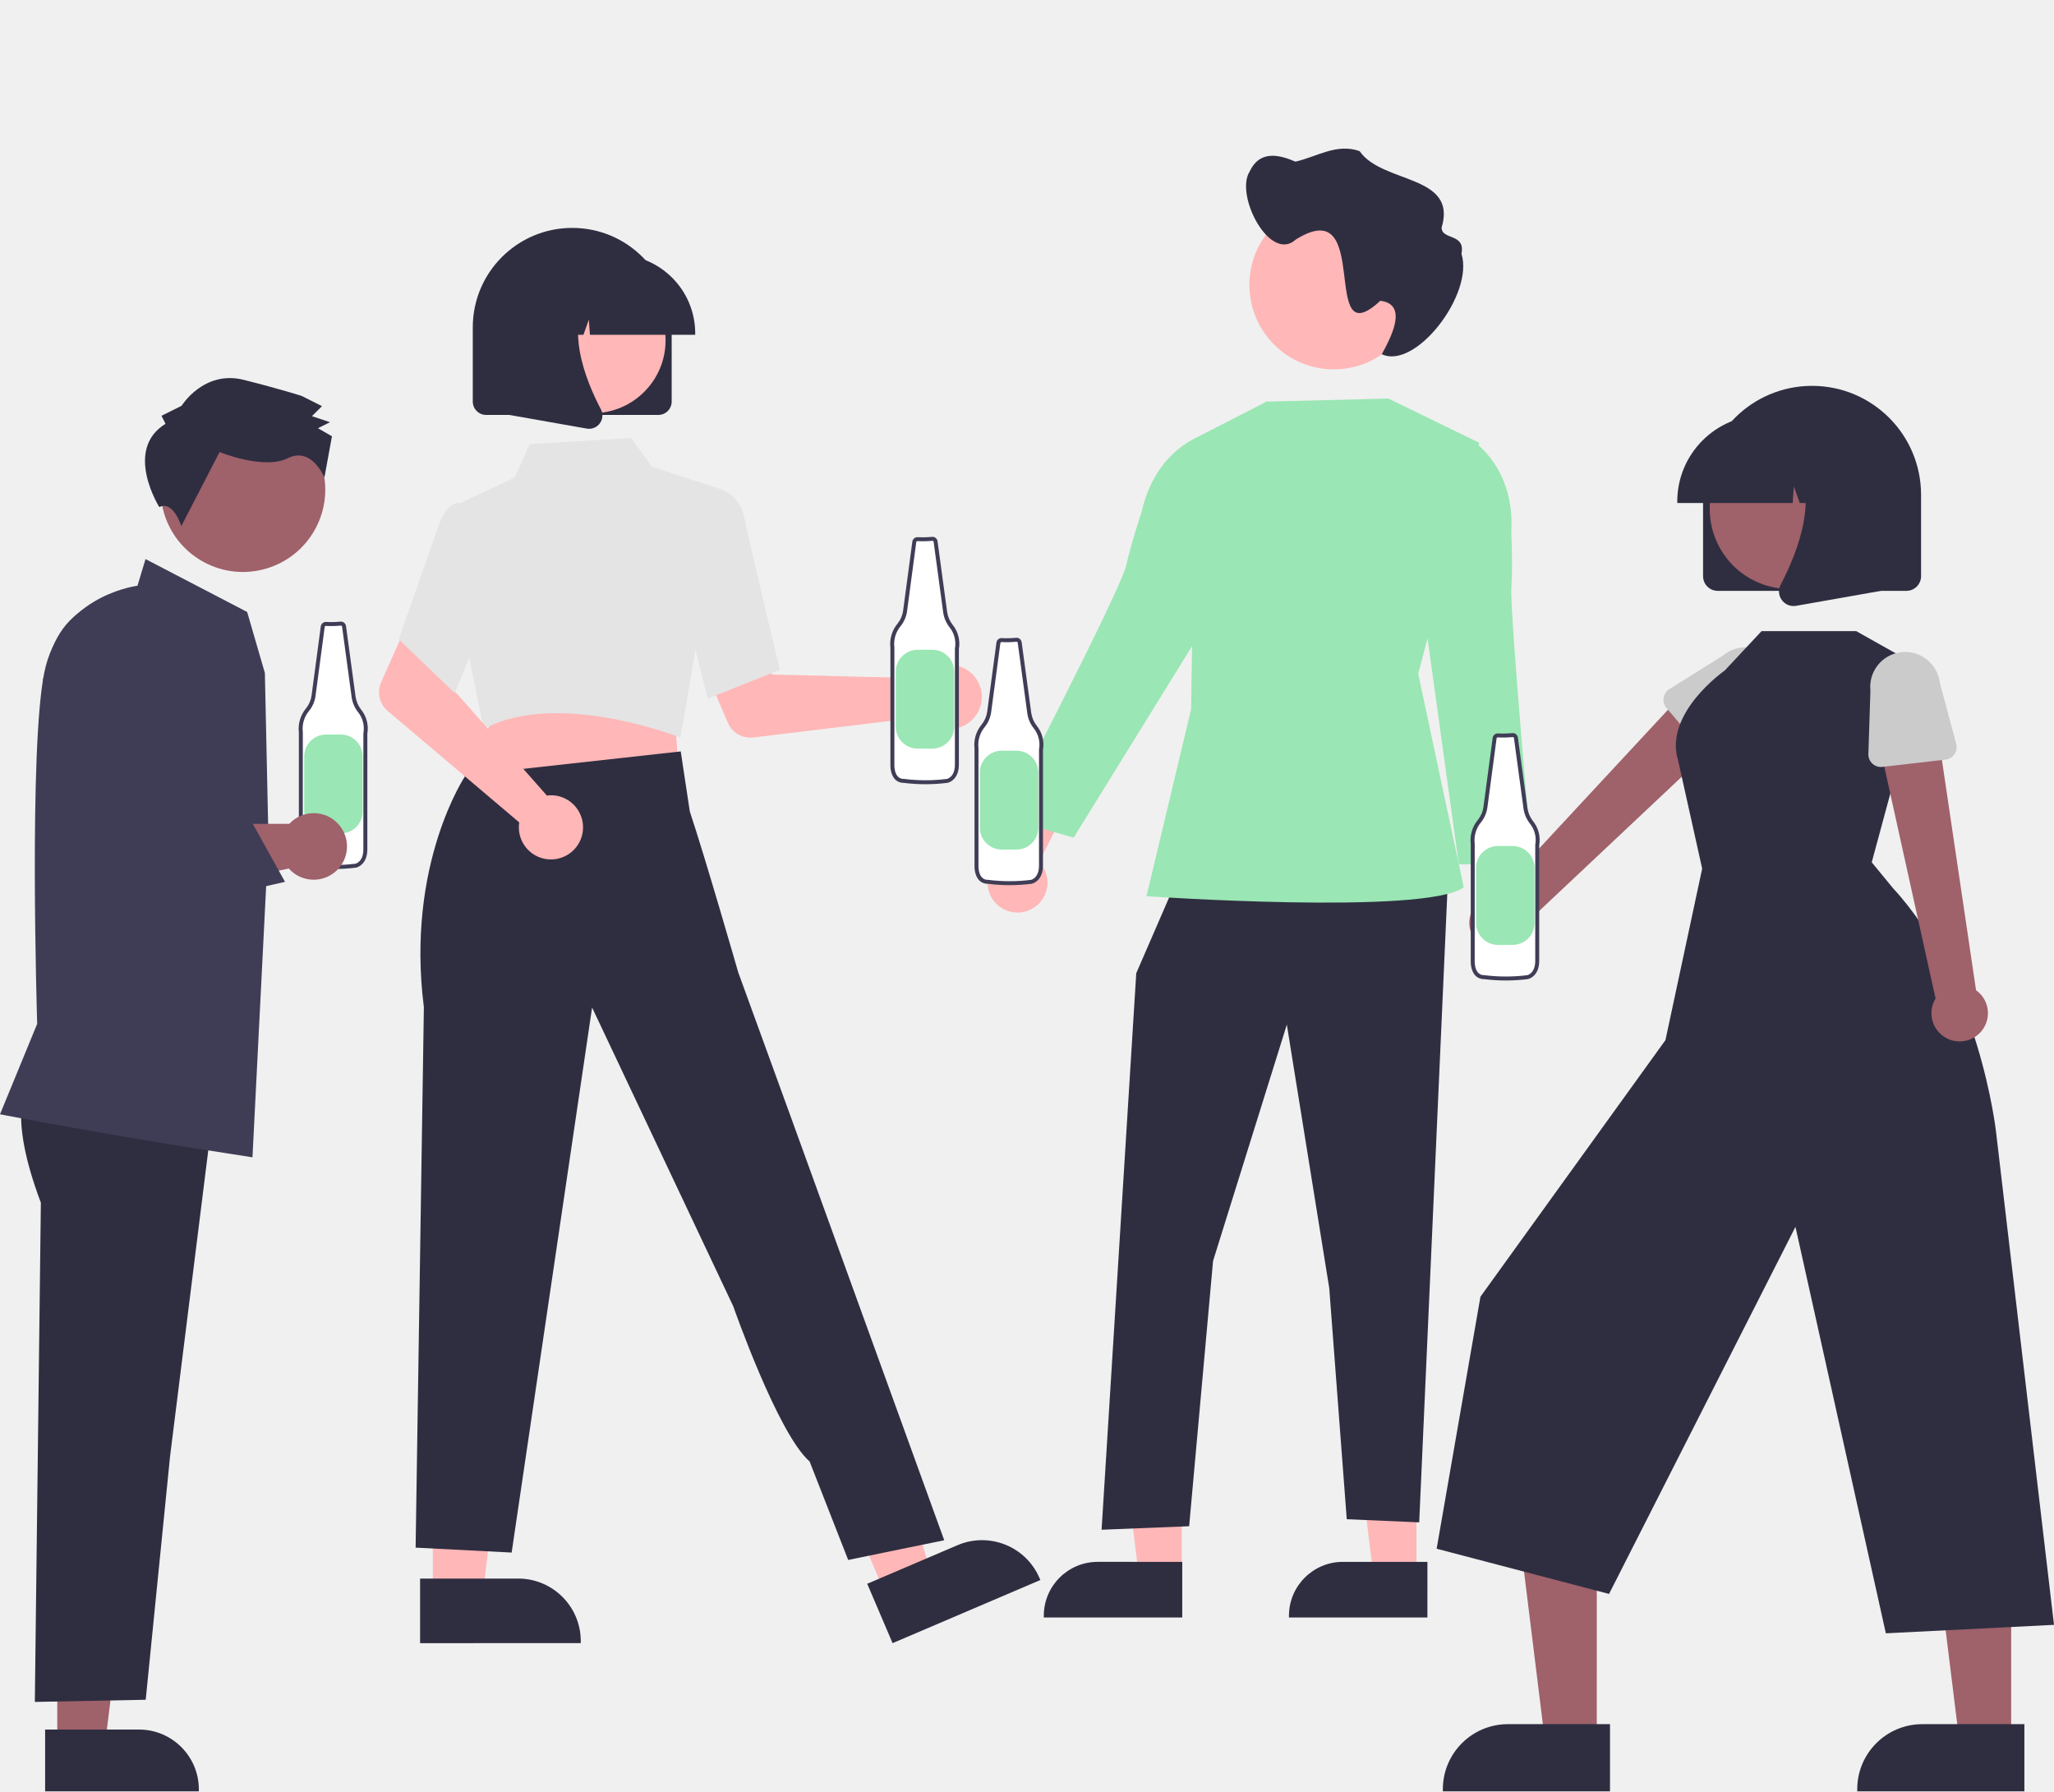
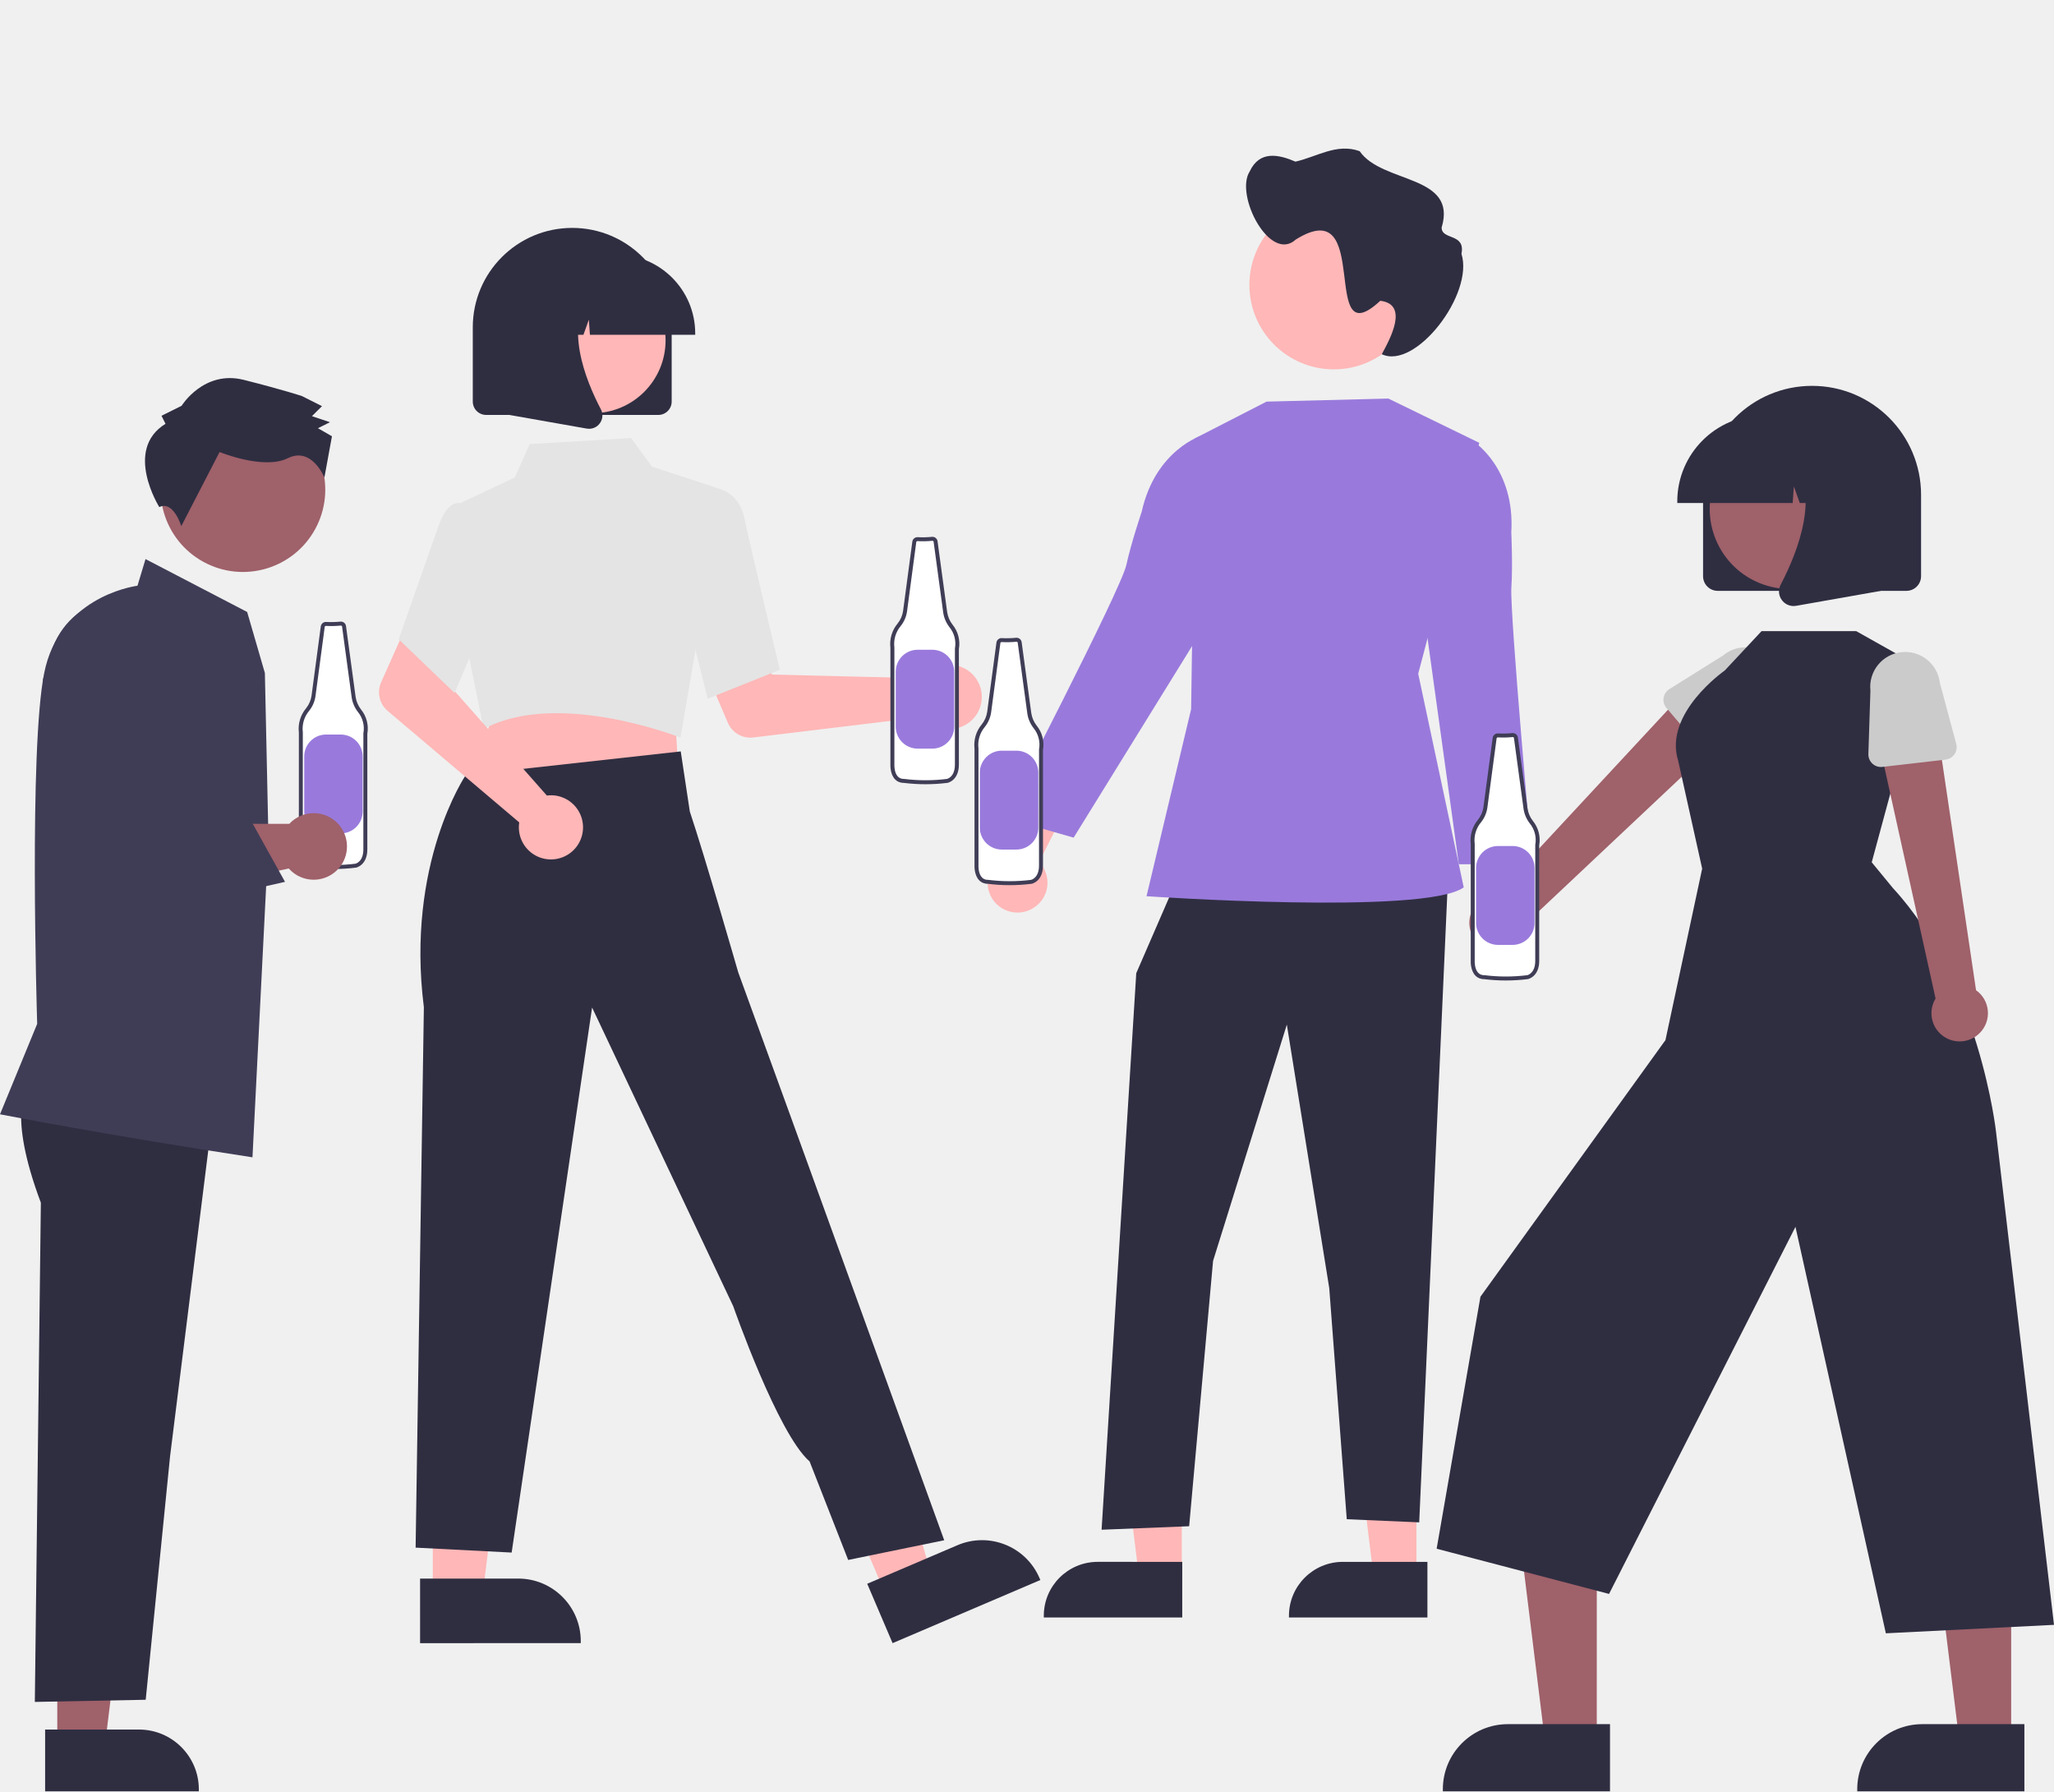
<svg xmlns="http://www.w3.org/2000/svg" data-name="Layer 1" width="732.643" height="638.921" viewBox="0 0 732.643 638.921">
  <path d="M355.197,352.96a33.503,33.503,0,0,1-5.159.12,1.125,1.125,0,0,0-1.239.977l-3.291,24.685a10.021,10.021,0,0,1-2.123,4.89,10.658,10.658,0,0,0-2.399,8.146v41.932s-.212,5.591,4.084,5.591a62.103,62.103,0,0,0,15.485,0s3.44-.651,3.44-5.81V392.203a10.099,10.099,0,0,0-2.123-8.21,10.276,10.276,0,0,1-2.059-4.862l-3.418-25.202A1.125,1.125,0,0,0,355.197,352.96Z" transform="translate(-233.6786 -130.5395)" fill="#fff" />
  <path d="M352.797,440.492a62.674,62.674,0,0,1-7.773-.483,4.18,4.18,0,0,1-3.099-1.269c-1.748-1.816-1.651-4.925-1.646-5.057l-.001-41.862a11.404,11.404,0,0,1,2.564-8.643,9.308,9.308,0,0,0,1.965-4.536l3.29-24.68a1.843,1.843,0,0,1,2.017-1.587,32.657,32.657,0,0,0,5.012-.121l.02-.002a1.833,1.833,0,0,1,1.948,1.579l3.419,25.203a9.578,9.578,0,0,0,1.917,4.522,10.779,10.779,0,0,1,2.272,8.707V433.491c0,5.68-3.975,6.498-4.016,6.506A63.144,63.144,0,0,1,352.797,440.492Zm-2.855-86.709a.424.424,0,0,0-.44.362l-3.292,24.69a10.736,10.736,0,0,1-2.274,5.241,9.991,9.991,0,0,0-2.248,7.614l.005.087v41.932c-.001.052-.077,2.674,1.254,4.052a2.791,2.791,0,0,0,2.122.832l.088.006a61.466,61.466,0,0,0,15.308,0c.067-.017,2.82-.644,2.82-5.109l.011-41.415a9.376,9.376,0,0,0-1.974-7.634,11.013,11.013,0,0,1-2.212-5.211l-3.419-25.206a.42.42,0,0,0-.436-.359,34.363,34.363,0,0,1-5.256.122A.556.556,0,0,0,349.942,353.784Z" transform="translate(-233.6786 -130.5395)" fill="#3f3d56" />
-   <path d="M116.324,261.989h5.216a7.82,7.82,0,0,1,7.82,7.82v19.625a7.82,7.82,0,0,1-7.82,7.82h-5.216a7.82,7.82,0,0,1-7.82-7.82V269.809A7.82,7.82,0,0,1,116.324,261.989Z" fill="#9ae6b4" />
+   <path d="M116.324,261.989h5.216a7.82,7.82,0,0,1,7.82,7.82v19.625a7.82,7.82,0,0,1-7.82,7.82h-5.216a7.82,7.82,0,0,1-7.82-7.82V269.809A7.82,7.82,0,0,1,116.324,261.989Z" fill="#997adc" />
  <polygon points="20.432 622.437 37.437 622.437 45.527 556.846 20.429 556.847 20.432 622.437" fill="#9f616a" />
  <path d="M249.773,747.425l33.489-.001h.001A21.343,21.343,0,0,1,304.605,768.765v.694l-54.831.002Z" transform="translate(-233.6786 -130.5395)" fill="#2f2e41" />
  <path d="M243.42,518.702s-7.37,8.331,4.833,40.805l-2.15,178.063,39.547-.772,8.693-86.858L310.171,523.191Z" transform="translate(-233.6786 -130.5395)" fill="#2f2e41" />
  <path d="M323.735,543.32l-.433-.066c-50.592-7.716-88.769-15.113-89.149-15.187l-.474-.092,13.262-32.257c-.105-3.371-2.976-98.023,2.52-125.218,5.32-26.326,30.398-30.64,33.255-31.046l2.869-9.507,36.251,18.864,6.322,21.76,1.284,59.639Z" transform="translate(-233.6786 -130.5395)" fill="#3f3d56" />
  <path d="M345.569,420.57a11.83,11.83,0,0,0-8.691,3.801H275.945l-22.319,4.751,3.664,28.264,79.396-17.075a11.871,11.871,0,1,0,8.882-19.741Z" transform="translate(-233.6786 -130.5395)" fill="#9f616a" />
  <circle cx="320.33" cy="305.177" r="29.366" transform="translate(-334.777 309.3312) rotate(-61.33684)" fill="#9f616a" />
  <path d="M292.71,281.7l-1.424-2.865,7.164-3.559s7.902-12.858,22.202-9.245,20.734,5.776,20.734,5.776l7.145,3.595-3.586,3.568,6.434,2.163-4.298,2.135,5.001,2.874-2.692,14.735s-4.471-11.176-13.068-6.905-24.32-2.208-24.32-2.208l-13.66,26.437s-2.818-9.268-7.843-6.796C290.499,311.406,277.662,290.963,292.71,281.7Z" transform="translate(-233.6786 -130.5395)" fill="#2f2e41" />
  <path d="M257.68,462.684,250.712,441.957l-1.686-69.094,2.969-9.803a27.389,27.389,0,1,1,51.728,17.896l-15.914,40.779.809,1.57,34.477-.279L335.342,445.071Z" transform="translate(-233.6786 -130.5395)" fill="#3f3d56" />
  <path d="M602.627,454.168a10.611,10.611,0,0,0,1.695-16.183l16.994-33.662-19.465,2.258-13.154,31.62A10.669,10.669,0,0,0,602.627,454.168Z" transform="translate(-233.6786 -130.5395)" fill="#ffb7b7" />
  <polygon points="505.24 562.075 489.924 562.074 482.638 502.999 505.242 503.001 505.24 562.075" fill="#ffb7b7" />
  <path d="M742.824,707.46l-49.384-.002v-.625A19.223,19.223,0,0,1,712.662,687.613h.001l30.162.001Z" transform="translate(-233.6786 -130.5395)" fill="#2f2e41" />
  <polygon points="421.54 562.075 406.224 562.074 398.938 502.999 421.543 503.001 421.54 562.075" fill="#ffb7b7" />
  <path d="M655.377,707.46l-49.384-.002v-.625a19.223,19.223,0,0,1,19.222-19.221h.001l30.162.001Z" transform="translate(-233.6786 -130.5395)" fill="#2f2e41" />
  <polygon points="420.285 312.572 405.294 347.108 392.928 545.614 424.159 544.365 432.689 449.736 459.002 365.454 474.129 459.415 480.376 541.866 506.218 542.985 516.516 312.572 420.285 312.572" fill="#2f2e41" />
-   <path d="M728.899,272.694l-43.449,1.087-25.509,13.095-1.4,96.614-15.909,66.704s99.404,6.841,113.146-3.153l-16.24-76.204,21.782-82.355Z" transform="translate(-233.6786 -130.5395)" fill="#9ae6b4" />
-   <path d="M666.651,288.478l-4.045-2.732s-16.757,5.022-21.71,27.366c0,0-3.79,11.21-5.453,18.917-1.907,8.84-44.026,90.041-44.026,90.041l25.217,7.234,46.232-74.766Z" transform="translate(-233.6786 -130.5395)" fill="#9ae6b4" />
+   <path d="M728.899,272.694l-43.449,1.087-25.509,13.095-1.4,96.614-15.909,66.704s99.404,6.841,113.146-3.153l-16.24-76.204,21.782-82.355Z" transform="translate(-233.6786 -130.5395)" fill="#997adc" />
+   <path d="M666.651,288.478l-4.045-2.732s-16.757,5.022-21.71,27.366c0,0-3.79,11.21-5.453,18.917-1.907,8.84-44.026,90.041-44.026,90.041l25.217,7.234,46.232-74.766Z" transform="translate(-233.6786 -130.5395)" fill="#997adc" />
  <path d="M760.638,466.556a10.611,10.611,0,0,1,2.833-16.023l-7.053-37.043,18.088,7.538,3.924,34.021a10.669,10.669,0,0,1-17.792,11.507Z" transform="translate(-233.6786 -130.5395)" fill="#ffb7b7" />
-   <path d="M754.782,289.636l4.641-1.51s14.722,9.448,13.322,32.292c0,0,.552,11.821.025,19.688-.604,9.023,7.495,98.691,7.495,98.691H754.03L742.787,357.594Z" transform="translate(-233.6786 -130.5395)" fill="#9ae6b4" />
+   <path d="M754.782,289.636l4.641-1.51s14.722,9.448,13.322,32.292c0,0,.552,11.821.025,19.688-.604,9.023,7.495,98.691,7.495,98.691H754.03L742.787,357.594Z" transform="translate(-233.6786 -130.5395)" fill="#997adc" />
  <path d="M739.565,232.16a30.119,30.119,0,1,1-30.119-30.119h0a30.044,30.044,0,0,1,30.119,29.969Q739.565,232.085,739.565,232.16Z" transform="translate(-233.6786 -130.5395)" fill="#ffb7b7" />
  <path d="M679.426,191.704c3.528-7.587,10.356-6.087,16.328-3.515,7.562-1.677,14.754-6.699,22.902-3.729,8.026,11.673,34.972,8.239,29.239,27.243-.007,4.554,8.569,1.903,7.072,9.361,4.543,14.353-16.399,41.535-28.421,35.811,2.973-5.449,9.765-17.826-.536-19.054-22.161,20.62-2.286-39.264-30.131-21.849C686.659,224.409,674.038,200.144,679.426,191.704Z" transform="translate(-233.6786 -130.5395)" fill="#2f2e41" />
  <path d="M765.911,469.56a10.009,10.009,0,0,0,11.98-9.594L853.518,388.783l-17.016-13.574-69.117,74.418a10.064,10.064,0,0,0-1.474,19.932Z" transform="translate(-233.6786 -130.5395)" fill="#9f616a" />
  <path d="M842.802,400.29,828.088,383.047a4.488,4.488,0,0,1,1.032-6.717l19.155-11.991a12.464,12.464,0,0,1,16.125,19.01l-14.803,16.978a4.488,4.488,0,0,1-6.796-.037Z" transform="translate(-233.6786 -130.5395)" fill="#cbcbcb" />
  <polygon points="569.558 620.997 551.067 620.996 542.27 549.675 569.561 549.676 569.558 620.997" fill="#9f616a" />
  <path d="M807.952,769.461l-59.622-.002v-.754A23.208,23.208,0,0,1,771.536,745.498h.001l36.415.001Z" transform="translate(-233.6786 -130.5395)" fill="#2f2e41" />
  <polygon points="717.365 620.997 698.875 620.996 690.078 549.675 717.369 549.676 717.365 620.997" fill="#9f616a" />
  <path d="M955.76,769.461l-59.622-.002v-.754A23.208,23.208,0,0,1,919.344,745.498h.001l36.415.001Z" transform="translate(-233.6786 -130.5395)" fill="#2f2e41" />
  <path d="M901.307,438.096l18.639-68.863-24.18-13.591H862.014l-13.127,14.044s-21.932,15.259-16.624,32.166l8.564,38.509-13.097,61.161-65.991,91.515L746.118,682.93l61.492,16.12,66.494-130.93L906.344,713.095l59.977-3.016L945.654,534.297s-5.892-53.549-36.773-86.985Z" transform="translate(-233.6786 -130.5395)" fill="#2f2e41" />
  <path d="M939.799,499.025a10.009,10.009,0,0,0-1.282-15.294l-14.462-97.564-20.757,6.554,20.778,93.965a10.064,10.064,0,0,0,15.723,12.34Z" transform="translate(-233.6786 -130.5395)" fill="#9f616a" />
  <path d="M927.629,401.479,905.111,404.075a4.488,4.488,0,0,1-5-4.603l.729-22.587a12.464,12.464,0,0,1,24.772-2.783l5.837,21.756a4.488,4.488,0,0,1-3.821,5.62Z" transform="translate(-233.6786 -130.5395)" fill="#cbcbcb" />
  <path d="M841.146,336.058V307.044a38.88,38.88,0,1,1,77.76,0v29.015a5.229,5.229,0,0,1-5.223,5.223H846.369A5.229,5.229,0,0,1,841.146,336.058Z" transform="translate(-233.6786 -130.5395)" fill="#2f2e41" />
  <circle cx="872.037" cy="312.1" r="28.505" transform="translate(-276.5163 325.9885) rotate(-28.66322)" fill="#9f616a" />
  <path d="M831.948,309.365A30.791,30.791,0,0,1,862.704,278.609h5.803a30.79,30.79,0,0,1,30.755,30.756v.58H886.999l-4.183-11.712L881.98,309.945h-6.338l-2.11-5.91-.422,5.91h-41.161Z" transform="translate(-233.6786 -130.5395)" fill="#2f2e41" />
  <path d="M869.231,344.544a5.145,5.145,0,0,1-.409-5.463c6.149-11.697,14.76-33.309,3.331-46.638l-.821-.958h33.178v49.813l-30.14,5.318a5.335,5.335,0,0,1-.924.082A5.202,5.202,0,0,1,869.231,344.544Z" transform="translate(-233.6786 -130.5395)" fill="#2f2e41" />
  <path d="M564.278,371.069a11.478,11.478,0,0,0-1.154,1.391l-54.059-1.323L502.758,359.613l-18.636,7.245,9.182,21.486a8.723,8.723,0,0,0,9.067,5.232l61.077-7.378a11.446,11.446,0,1,0,.83-15.129Z" transform="translate(-233.6786 -130.5395)" fill="#ffb7b7" />
  <polygon points="154.374 568.836 172.149 568.836 180.605 500.275 154.371 500.276 154.374 568.836" fill="#ffb7b7" />
  <path d="M383.519,693.573l35.006-.001h.001A22.309,22.309,0,0,1,440.834,715.879v.725l-57.314.002Z" transform="translate(-233.6786 -130.5395)" fill="#2f2e41" />
  <polygon points="315.778 568.441 332.124 561.458 312.967 495.086 288.843 505.393 315.778 568.441" fill="#ffb7b7" />
  <path d="M543.007,695.425l32.191-13.752.001-.001A22.309,22.309,0,0,1,604.477,693.423l.285.667-52.706,22.516Z" transform="translate(-233.6786 -130.5395)" fill="#2f2e41" />
  <polygon points="240.773 255.381 242.058 276.21 204.487 280.231 165.173 284.438 176.744 252.81 240.773 255.381" fill="#ffb7b7" />
  <path d="M475.771,393.394c-.426-.167-42.863-16.675-68.93-3.177l-.641.332-5.2-25.596-2.963-55.03,19.281-9.111,5.309-11.891,36.159-2.14,7.431,10.19,25.299,8.291L476.396,393.641Z" transform="translate(-233.6786 -130.5395)" fill="#e4e4e4" />
  <path d="M477.1,343.723l4.473-35.142,10.184-3.1.172.063c.235.086,5.77,2.205,7.285,9.867,1.454,7.355,12.407,53.123,12.517,53.585l.11.458-25.733,10.296Z" transform="translate(-233.6786 -130.5395)" fill="#e4e4e4" />
  <path d="M536.218,686.931l34.255-7.027-54.749-151.072-18.738-51.528S485.101,435.988,479.732,420l-3.24-21.453-76.707,8.49s-21.424,31.463-14.916,82.747L381.925,682.539l34.255,1.757,28.692-194.403,50.357,106.57s15.872,45.477,27.228,55.335Z" transform="translate(-233.6786 -130.5395)" fill="#2f2e41" />
  <path d="M430.546,414.192a11.478,11.478,0,0,0-1.805.099l-35.785-40.541,4.163-12.46-17.983-8.74-9.513,21.342a8.723,8.723,0,0,0,2.328,10.207l46.937,39.771a11.446,11.446,0,1,0,11.658-9.678Z" transform="translate(-233.6786 -130.5395)" fill="#ffb7b7" />
  <path d="M375.895,358.557,389.885,318.708c1.572-4.697,3.542-7.551,5.856-8.482a3.613,3.613,0,0,1,2.903-.027l6.273,7.925,5.822,24.459L395.812,377.696Z" transform="translate(-233.6786 -130.5395)" fill="#e4e4e4" />
  <path d="M468.496,278.536h-61.416a4.77,4.77,0,0,1-4.765-4.765V247.299a35.473,35.473,0,0,1,70.946,0v26.472A4.77,4.77,0,0,1,468.496,278.536Z" transform="translate(-233.6786 -130.5395)" fill="#2f2e41" />
  <circle cx="211.399" cy="121.373" r="26.008" fill="#ffb7b7" />
  <path d="M481.653,249.946H444.099l-.385-5.392-1.925,5.392h-5.783l-.763-10.686L431.426,249.946h-11.189v-.529a28.092,28.092,0,0,1,28.061-28.061h5.295a28.092,28.092,0,0,1,28.061,28.061Z" transform="translate(-233.6786 -130.5395)" fill="#2f2e41" />
  <path d="M443.791,283.478a4.867,4.867,0,0,1-.843-.074l-27.499-4.852V233.104H445.72l-.749.874c-10.427,12.161-2.571,31.88,3.039,42.551a4.694,4.694,0,0,1-.373,4.984A4.746,4.746,0,0,1,443.791,283.478Z" transform="translate(-233.6786 -130.5395)" fill="#2f2e41" />
  <path d="M773.197,392.72a33.504,33.504,0,0,1-5.159.12,1.125,1.125,0,0,0-1.239.977l-3.291,24.685a10.021,10.021,0,0,1-2.123,4.89,10.658,10.658,0,0,0-2.399,8.146v41.932s-.212,5.591,4.084,5.591a62.103,62.103,0,0,0,15.485,0s3.44-.651,3.44-5.81V431.963a10.099,10.099,0,0,0-2.123-8.21,10.276,10.276,0,0,1-2.059-4.862l-3.418-25.202A1.125,1.125,0,0,0,773.197,392.72Z" transform="translate(-233.6786 -130.5395)" fill="#fff" />
  <path d="M770.797,480.253a62.674,62.674,0,0,1-7.773-.483,4.18,4.18,0,0,1-3.099-1.269c-1.748-1.816-1.651-4.925-1.646-5.057l-.001-41.862a11.404,11.404,0,0,1,2.564-8.643,9.308,9.308,0,0,0,1.965-4.536l3.29-24.68a1.843,1.843,0,0,1,2.017-1.586,32.658,32.658,0,0,0,5.012-.121l.02-.002a1.833,1.833,0,0,1,1.948,1.579l3.419,25.203a9.578,9.578,0,0,0,1.917,4.522,10.779,10.779,0,0,1,2.272,8.707v41.225c0,5.68-3.975,6.498-4.016,6.506A63.142,63.142,0,0,1,770.797,480.253Zm-2.855-86.709a.424.424,0,0,0-.44.362l-3.292,24.69a10.736,10.736,0,0,1-2.274,5.241,9.991,9.991,0,0,0-2.248,7.614l.005.087v41.932c-.001.052-.077,2.674,1.254,4.052a2.791,2.791,0,0,0,2.122.832l.088.006a61.465,61.465,0,0,0,15.308,0c.067-.017,2.82-.644,2.82-5.109l.011-41.415a9.376,9.376,0,0,0-1.974-7.634,11.013,11.013,0,0,1-2.212-5.211l-3.419-25.206a.42.42,0,0,0-.436-.359,34.364,34.364,0,0,1-5.256.122A.556.556,0,0,0,767.942,393.544Z" transform="translate(-233.6786 -130.5395)" fill="#3f3d56" />
-   <path d="M534.324,301.749h5.216a7.82,7.82,0,0,1,7.82,7.82v19.625a7.82,7.82,0,0,1-7.82,7.82h-5.216a7.82,7.82,0,0,1-7.82-7.82V309.57A7.82,7.82,0,0,1,534.324,301.749Z" fill="#9ae6b4" />
+   <path d="M534.324,301.749h5.216a7.82,7.82,0,0,1,7.82,7.82v19.625a7.82,7.82,0,0,1-7.82,7.82h-5.216a7.82,7.82,0,0,1-7.82-7.82V309.57A7.82,7.82,0,0,1,534.324,301.749Z" fill="#997adc" />
  <path d="M596.197,358.72a33.504,33.504,0,0,1-5.159.12,1.125,1.125,0,0,0-1.239.977l-3.291,24.685a10.021,10.021,0,0,1-2.123,4.89,10.658,10.658,0,0,0-2.399,8.146v41.932s-.212,5.591,4.084,5.591a62.103,62.103,0,0,0,15.485,0s3.44-.651,3.44-5.81V397.963a10.099,10.099,0,0,0-2.123-8.21,10.276,10.276,0,0,1-2.059-4.862l-3.418-25.202A1.125,1.125,0,0,0,596.197,358.72Z" transform="translate(-233.6786 -130.5395)" fill="#fff" />
  <path d="M593.797,446.253a62.674,62.674,0,0,1-7.773-.483,4.18,4.18,0,0,1-3.099-1.269c-1.748-1.816-1.651-4.925-1.646-5.057l-.001-41.862a11.404,11.404,0,0,1,2.564-8.643,9.308,9.308,0,0,0,1.965-4.536l3.29-24.68a1.843,1.843,0,0,1,2.017-1.586,32.658,32.658,0,0,0,5.012-.121l.02-.002a1.833,1.833,0,0,1,1.948,1.579l3.419,25.203a9.578,9.578,0,0,0,1.917,4.522,10.779,10.779,0,0,1,2.272,8.707v41.225c0,5.68-3.975,6.498-4.016,6.506A63.142,63.142,0,0,1,593.797,446.253Zm-2.855-86.709a.424.424,0,0,0-.44.362l-3.292,24.69a10.736,10.736,0,0,1-2.274,5.241,9.991,9.991,0,0,0-2.248,7.614l.005.087v41.932c-.001.052-.077,2.674,1.254,4.052a2.791,2.791,0,0,0,2.122.832l.088.006a61.465,61.465,0,0,0,15.308,0c.067-.017,2.82-.644,2.82-5.109l.011-41.415a9.376,9.376,0,0,0-1.974-7.634,11.013,11.013,0,0,1-2.212-5.211l-3.419-25.206a.42.42,0,0,0-.436-.359,34.364,34.364,0,0,1-5.256.122A.556.556,0,0,0,590.942,359.544Z" transform="translate(-233.6786 -130.5395)" fill="#3f3d56" />
-   <path d="M357.324,267.749h5.216a7.82,7.82,0,0,1,7.82,7.82v19.625a7.82,7.82,0,0,1-7.82,7.82h-5.216a7.82,7.82,0,0,1-7.82-7.82V275.57A7.82,7.82,0,0,1,357.324,267.749Z" fill="#9ae6b4" />
+   <path d="M357.324,267.749h5.216a7.82,7.82,0,0,1,7.82,7.82v19.625a7.82,7.82,0,0,1-7.82,7.82h-5.216a7.82,7.82,0,0,1-7.82-7.82V275.57A7.82,7.82,0,0,1,357.324,267.749Z" fill="#997adc" />
  <path d="M566.197,322.72a33.504,33.504,0,0,1-5.159.12,1.125,1.125,0,0,0-1.239.977l-3.291,24.685a10.021,10.021,0,0,1-2.123,4.89,10.658,10.658,0,0,0-2.399,8.146v41.932s-.212,5.591,4.084,5.591a62.103,62.103,0,0,0,15.485,0s3.44-.651,3.44-5.81V361.963a10.099,10.099,0,0,0-2.123-8.21,10.276,10.276,0,0,1-2.059-4.862l-3.418-25.202A1.125,1.125,0,0,0,566.197,322.72Z" transform="translate(-233.6786 -130.5395)" fill="#fff" />
  <path d="M563.797,410.253a62.674,62.674,0,0,1-7.773-.483,4.18,4.18,0,0,1-3.099-1.269c-1.748-1.816-1.651-4.925-1.646-5.057l-.001-41.862a11.404,11.404,0,0,1,2.564-8.643,9.308,9.308,0,0,0,1.965-4.536l3.29-24.68a1.843,1.843,0,0,1,2.017-1.586,32.658,32.658,0,0,0,5.012-.121l.02-.002a1.833,1.833,0,0,1,1.948,1.579l3.419,25.203a9.578,9.578,0,0,0,1.917,4.522,10.779,10.779,0,0,1,2.272,8.707v41.225c0,5.68-3.975,6.498-4.016,6.506A63.142,63.142,0,0,1,563.797,410.253Zm-2.855-86.709a.424.424,0,0,0-.44.362l-3.292,24.69a10.736,10.736,0,0,1-2.274,5.241,9.991,9.991,0,0,0-2.248,7.614l.005.087v41.932c-.001.052-.077,2.674,1.254,4.052a2.791,2.791,0,0,0,2.122.832l.088.006a61.465,61.465,0,0,0,15.308,0c.067-.017,2.82-.644,2.82-5.109l.011-41.415a9.376,9.376,0,0,0-1.974-7.634,11.013,11.013,0,0,1-2.212-5.211l-3.419-25.206a.42.42,0,0,0-.436-.359,34.364,34.364,0,0,1-5.256.122A.556.556,0,0,0,560.942,323.544Z" transform="translate(-233.6786 -130.5395)" fill="#3f3d56" />
-   <path d="M327.324,231.749h5.216a7.82,7.82,0,0,1,7.82,7.82v19.625a7.82,7.82,0,0,1-7.82,7.82h-5.216a7.82,7.82,0,0,1-7.82-7.82V239.57A7.82,7.82,0,0,1,327.324,231.749Z" fill="#9ae6b4" />
+   <path d="M327.324,231.749h5.216a7.82,7.82,0,0,1,7.82,7.82v19.625a7.82,7.82,0,0,1-7.82,7.82h-5.216a7.82,7.82,0,0,1-7.82-7.82V239.57A7.82,7.82,0,0,1,327.324,231.749Z" fill="#997adc" />
  <circle cx="56.187" cy="46" r="25" fill="#f0f0f0" />
  <circle cx="632.187" cy="25" r="25" fill="#f0f0f0" />
  <circle cx="346.187" cy="95" r="18" fill="#f0f0f0" />
</svg>
